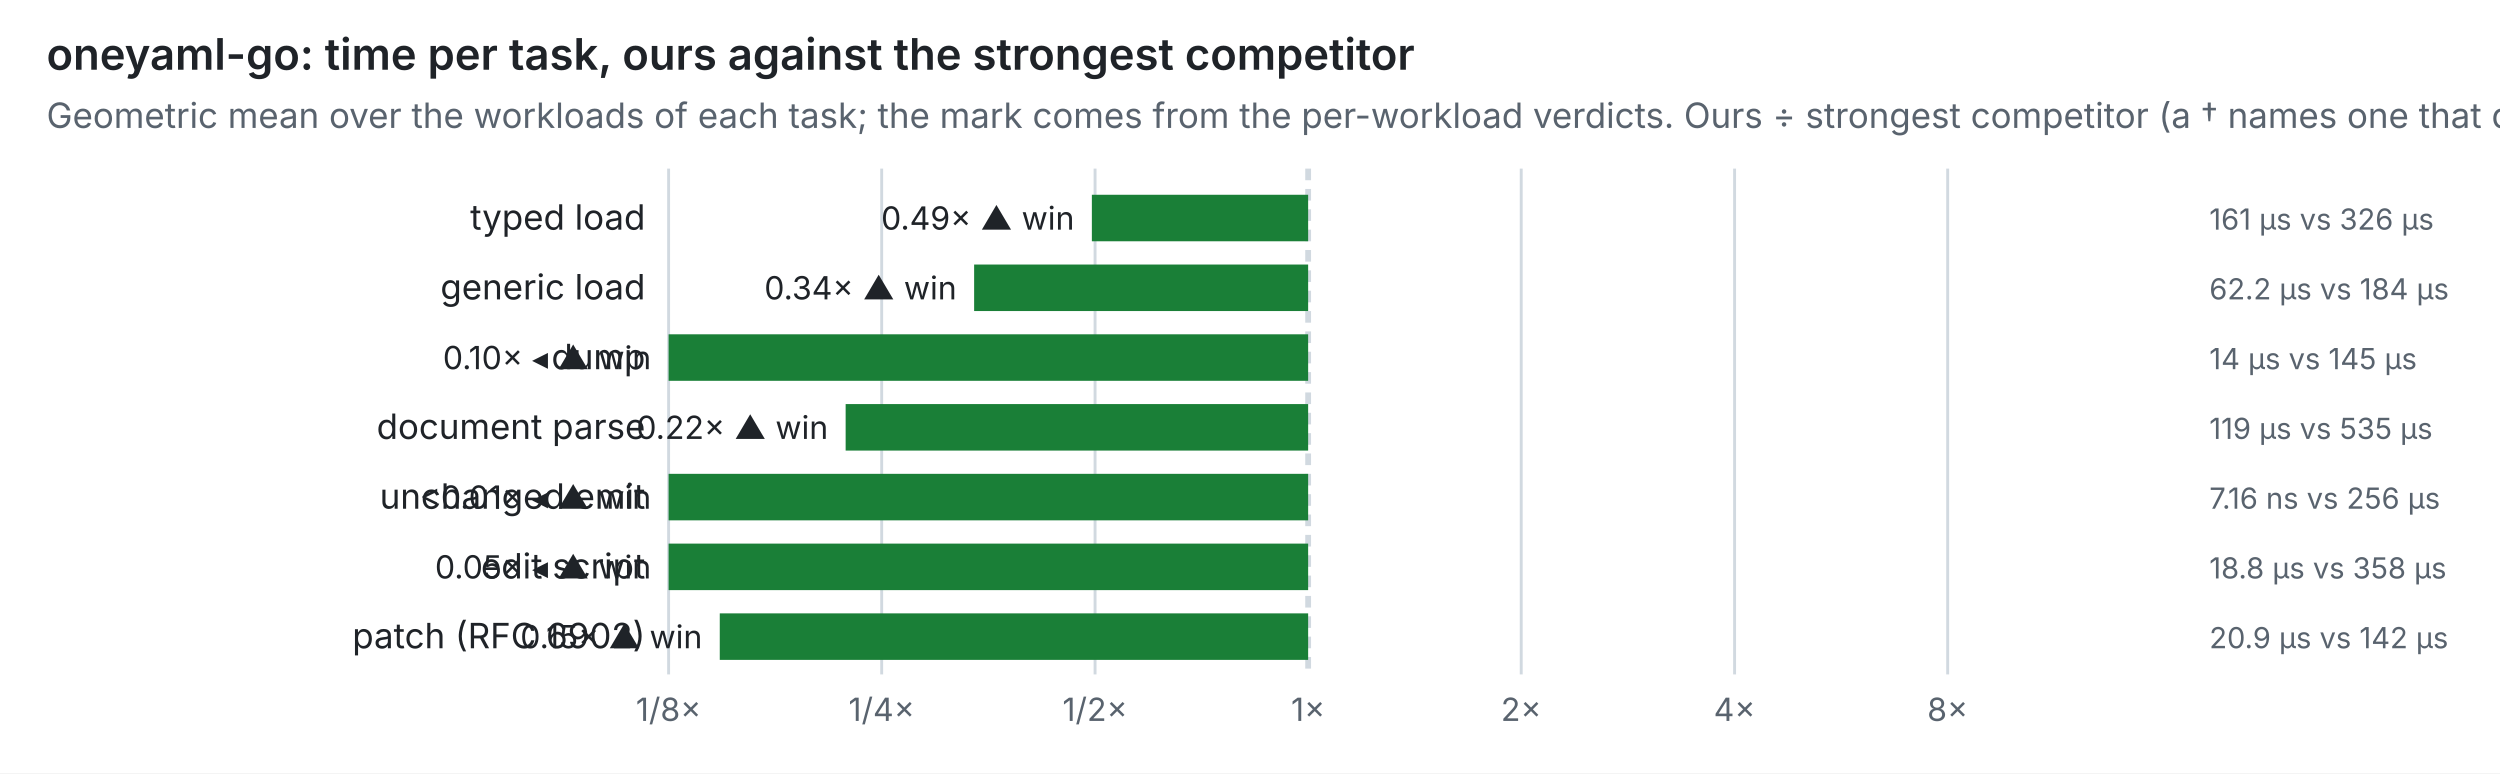
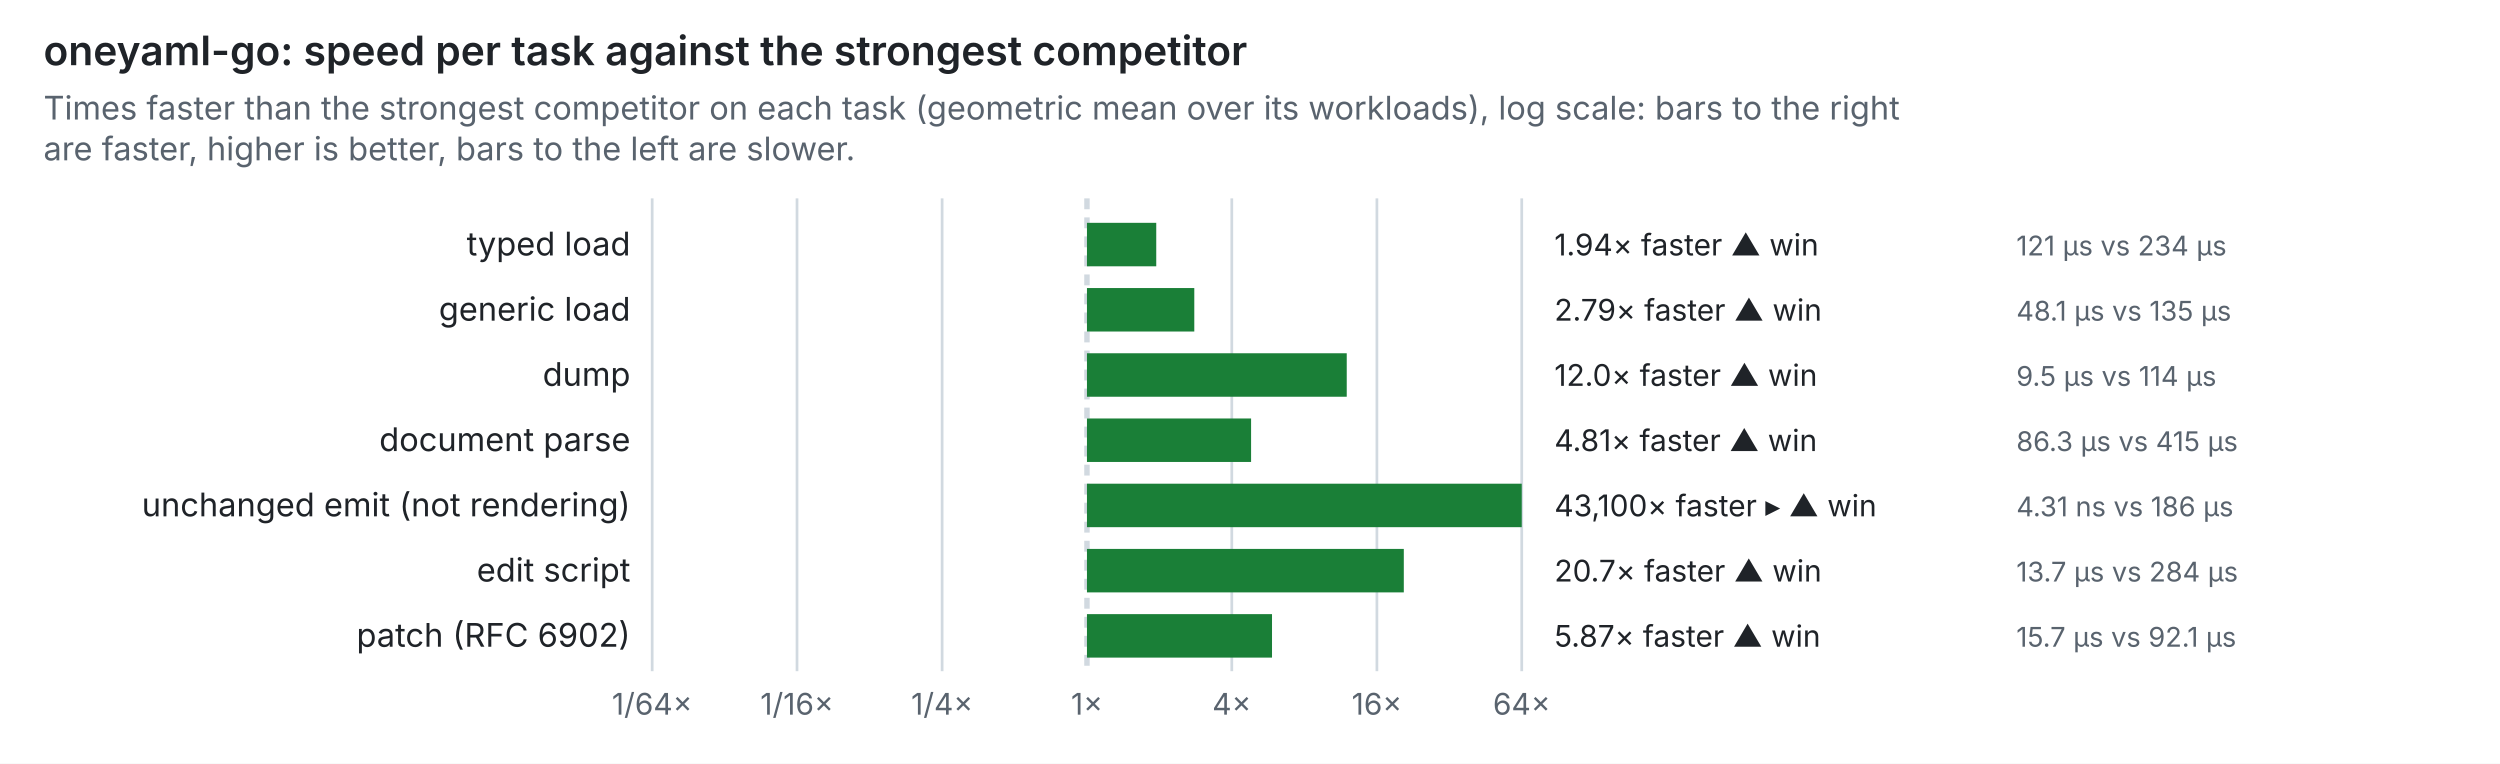
- <svg xmlns="http://www.w3.org/2000/svg" width="860" height="266" viewBox="0 0 860 266" role="img" aria-label="oneyaml-go: time per task, ours against the strongest competitor. Geometric mean over the workloads of each task; the mark comes from the per-workload verdicts. Ours ÷ strongest competitor (a † names one that did less than the full task), log scale: left of the 1.0× line is better for us, right of it is a loss. 7 tasks: 7 better, 0 level, 0 mixed, 0 worse, 0 not comparable. typed load 0.49× win (ours 161 µs vs 326 µs; workloads: 1 better, 0 level, 0 worse of 1); generic load 0.34× win (ours 62.2 µs vs 184 µs; workloads: 7 better, 0 level, 0 worse of 7); dump 0.10× win (ours 14 µs vs 145 µs; workloads: 6 better, 0 level, 0 worse of 6); document parse 0.22× win (ours 119 µs vs 535 µs; workloads: 3 better, 0 level, 0 worse of 3); unchanged emit &lt;0.01× win (ours 7.16 ns vs 256 µs; workloads: 3 better, 0 level, 0 worse of 3); edit script 0.05× win (ours 18.8 µs vs 358 µs; workloads: 2 better, 0 level, 0 worse of 2); patch (RFC 6902) 0.15× win (ours 20.9 µs vs 142 µs; workloads: 1 better, 0 level, 0 worse of 1).">
-   <rect width="860" height="266" fill="#ffffff" />
+ <svg xmlns="http://www.w3.org/2000/svg" width="920" height="281" viewBox="0 0 920 281" role="img" aria-label="Bar chart of the table below: how many times faster oneyaml-go is than the strongest competitor on each task, log scale, higher is better. 7 tasks: 7 better, 0 level, 0 mixed, 0 worse, 0 not comparable.">
+   <rect width="920" height="281" fill="#ffffff" />
  <g font-family="system-ui, -apple-system, Segoe UI, sans-serif" fill="#1f2328">
-     <text x="16" y="24" font-size="15" font-weight="600">oneyaml-go: time per task, ours against the strongest competitor</text>
-     <text x="16" y="44" font-size="12" fill="#59636e">Geometric mean over the workloads of each task; the mark comes from the per-workload verdicts. Ours ÷ strongest competitor (a † names one that did less than the full task), log scale: left of the 1.0× line is better for us, right of it is a loss.</text>
-     <line x1="230.0" y1="58" x2="230.0" y2="232" stroke="#d1d9e0" stroke-width="1" />
-     <text x="230.0" y="248" font-size="11" text-anchor="middle" fill="#59636e">1/8×</text>
-     <line x1="303.3" y1="58" x2="303.3" y2="232" stroke="#d1d9e0" stroke-width="1" />
-     <text x="303.3" y="248" font-size="11" text-anchor="middle" fill="#59636e">1/4×</text>
-     <line x1="376.7" y1="58" x2="376.7" y2="232" stroke="#d1d9e0" stroke-width="1" />
-     <text x="376.7" y="248" font-size="11" text-anchor="middle" fill="#59636e">1/2×</text>
-     <line x1="450.0" y1="58" x2="450.0" y2="232" stroke="#d1d9e0" stroke-width="2" stroke-dasharray="4 3" />
-     <text x="450.0" y="248" font-size="11" text-anchor="middle" fill="#59636e">1×</text>
-     <line x1="523.3" y1="58" x2="523.3" y2="232" stroke="#d1d9e0" stroke-width="1" />
-     <text x="523.3" y="248" font-size="11" text-anchor="middle" fill="#59636e">2×</text>
-     <line x1="596.7" y1="58" x2="596.7" y2="232" stroke="#d1d9e0" stroke-width="1" />
-     <text x="596.7" y="248" font-size="11" text-anchor="middle" fill="#59636e">4×</text>
-     <line x1="670.0" y1="58" x2="670.0" y2="232" stroke="#d1d9e0" stroke-width="1" />
-     <text x="670.0" y="248" font-size="11" text-anchor="middle" fill="#59636e">8×</text>
-     <text x="222" y="79" font-size="12" text-anchor="end">typed load</text>
-     <rect x="375.6" y="67" width="74.4" height="16" fill="#1a7f37" />
-     <text x="369.6" y="79" font-size="11" text-anchor="end">0.49×  ▲ win</text>
-     <text x="760" y="79" font-size="10" fill="#59636e" text-anchor="start">161 µs vs 326 µs</text>
-     <text x="222" y="103" font-size="12" text-anchor="end">generic load</text>
-     <rect x="335.1" y="91" width="114.9" height="16" fill="#1a7f37" />
-     <text x="329.1" y="103" font-size="11" text-anchor="end">0.34×  ▲ win</text>
-     <text x="760" y="103" font-size="10" fill="#59636e" text-anchor="start">62.2 µs vs 184 µs</text>
-     <text x="222" y="127" font-size="12" text-anchor="end">dump</text>
-     <rect x="230.0" y="115" width="220.0" height="16" fill="#1a7f37" />
-     <text x="224.0" y="127" font-size="11" text-anchor="end">0.10× ◂  ▲ win</text>
-     <text x="760" y="127" font-size="10" fill="#59636e" text-anchor="start">14 µs vs 145 µs</text>
-     <text x="222" y="151" font-size="12" text-anchor="end">document parse</text>
-     <rect x="290.9" y="139" width="159.1" height="16" fill="#1a7f37" />
-     <text x="284.9" y="151" font-size="11" text-anchor="end">0.22×  ▲ win</text>
-     <text x="760" y="151" font-size="10" fill="#59636e" text-anchor="start">119 µs vs 535 µs</text>
-     <text x="222" y="175" font-size="12" text-anchor="end">unchanged emit</text>
-     <rect x="230.0" y="163" width="220.0" height="16" fill="#1a7f37" />
-     <text x="224.0" y="175" font-size="11" text-anchor="end">&lt;0.01× ◂  ▲ win</text>
-     <text x="760" y="175" font-size="10" fill="#59636e" text-anchor="start">7.16 ns vs 256 µs</text>
-     <text x="222" y="199" font-size="12" text-anchor="end">edit script</text>
-     <rect x="230.0" y="187" width="220.0" height="16" fill="#1a7f37" />
-     <text x="224.0" y="199" font-size="11" text-anchor="end">0.05× ◂  ▲ win</text>
-     <text x="760" y="199" font-size="10" fill="#59636e" text-anchor="start">18.8 µs vs 358 µs</text>
-     <text x="222" y="223" font-size="12" text-anchor="end">patch (RFC 6902)</text>
-     <rect x="247.6" y="211" width="202.4" height="16" fill="#1a7f37" />
-     <text x="241.6" y="223" font-size="11" text-anchor="end">0.15×  ▲ win</text>
-     <text x="760" y="223" font-size="10" fill="#59636e" text-anchor="start">20.9 µs vs 142 µs</text>
+     <text x="16" y="24" font-size="15" font-weight="600">oneyaml-go: speed per task against the strongest competitor</text>
+     <text x="16" y="44" font-size="12" fill="#59636e">
+       <tspan x="16" dy="0">Times faster than the strongest competitor on each task (geometric mean over its workloads), log scale: bars to the right</tspan>
+       <tspan x="16" dy="15">are faster, higher is better, bars to the left are slower.</tspan>
+     </text>
+     <line x1="240.0" y1="73" x2="240.0" y2="247" stroke="#d1d9e0" stroke-width="1" />
+     <text x="240.0" y="263" font-size="11" text-anchor="middle" fill="#59636e">1/64×</text>
+     <line x1="293.3" y1="73" x2="293.3" y2="247" stroke="#d1d9e0" stroke-width="1" />
+     <text x="293.3" y="263" font-size="11" text-anchor="middle" fill="#59636e">1/16×</text>
+     <line x1="346.7" y1="73" x2="346.7" y2="247" stroke="#d1d9e0" stroke-width="1" />
+     <text x="346.7" y="263" font-size="11" text-anchor="middle" fill="#59636e">1/4×</text>
+     <line x1="400.0" y1="73" x2="400.0" y2="247" stroke="#d1d9e0" stroke-width="2" stroke-dasharray="4 3" />
+     <text x="400.0" y="263" font-size="11" text-anchor="middle" fill="#59636e">1×</text>
+     <line x1="453.3" y1="73" x2="453.3" y2="247" stroke="#d1d9e0" stroke-width="1" />
+     <text x="453.3" y="263" font-size="11" text-anchor="middle" fill="#59636e">4×</text>
+     <line x1="506.7" y1="73" x2="506.7" y2="247" stroke="#d1d9e0" stroke-width="1" />
+     <text x="506.7" y="263" font-size="11" text-anchor="middle" fill="#59636e">16×</text>
+     <line x1="560.0" y1="73" x2="560.0" y2="247" stroke="#d1d9e0" stroke-width="1" />
+     <text x="560.0" y="263" font-size="11" text-anchor="middle" fill="#59636e">64×</text>
+     <text x="232" y="94" font-size="12" text-anchor="end">typed load</text>
+     <rect x="400.0" y="82" width="25.5" height="16" fill="#1a7f37" />
+     <text x="572.0" y="94" font-size="11" text-anchor="start">1.94× faster  ▲ win</text>
+     <text x="742" y="94" font-size="10" fill="#59636e" text-anchor="start">121 µs vs 234 µs</text>
+     <text x="232" y="118" font-size="12" text-anchor="end">generic load</text>
+     <rect x="400.0" y="106" width="39.5" height="16" fill="#1a7f37" />
+     <text x="572.0" y="118" font-size="11" text-anchor="start">2.79× faster  ▲ win</text>
+     <text x="742" y="118" font-size="10" fill="#59636e" text-anchor="start">48.1 µs vs 135 µs</text>
+     <text x="232" y="142" font-size="12" text-anchor="end">dump</text>
+     <rect x="400.0" y="130" width="95.6" height="16" fill="#1a7f37" />
+     <text x="572.0" y="142" font-size="11" text-anchor="start">12.0× faster  ▲ win</text>
+     <text x="742" y="142" font-size="10" fill="#59636e" text-anchor="start">9.5 µs vs 114 µs</text>
+     <text x="232" y="166" font-size="12" text-anchor="end">document parse</text>
+     <rect x="400.0" y="154" width="60.4" height="16" fill="#1a7f37" />
+     <text x="572.0" y="166" font-size="11" text-anchor="start">4.81× faster  ▲ win</text>
+     <text x="742" y="166" font-size="10" fill="#59636e" text-anchor="start">86.3 µs vs 415 µs</text>
+     <text x="232" y="190" font-size="12" text-anchor="end">unchanged emit (not rendering)</text>
+     <rect x="400.0" y="178" width="160.0" height="16" fill="#1a7f37" />
+     <text x="572.0" y="190" font-size="11" text-anchor="start">43,100× faster ▸  ▲ win</text>
+     <text x="742" y="190" font-size="10" fill="#59636e" text-anchor="start">4.31 ns vs 186 µs</text>
+     <text x="232" y="214" font-size="12" text-anchor="end">edit script</text>
+     <rect x="400.0" y="202" width="116.6" height="16" fill="#1a7f37" />
+     <text x="572.0" y="214" font-size="11" text-anchor="start">20.7× faster  ▲ win</text>
+     <text x="742" y="214" font-size="10" fill="#59636e" text-anchor="start">13.7 µs vs 284 µs</text>
+     <text x="232" y="238" font-size="12" text-anchor="end">patch (RFC 6902)</text>
+     <rect x="400.0" y="226" width="68.1" height="16" fill="#1a7f37" />
+     <text x="572.0" y="238" font-size="11" text-anchor="start">5.87× faster  ▲ win</text>
+     <text x="742" y="238" font-size="10" fill="#59636e" text-anchor="start">15.7 µs vs 92.1 µs</text>
  </g>
</svg>
